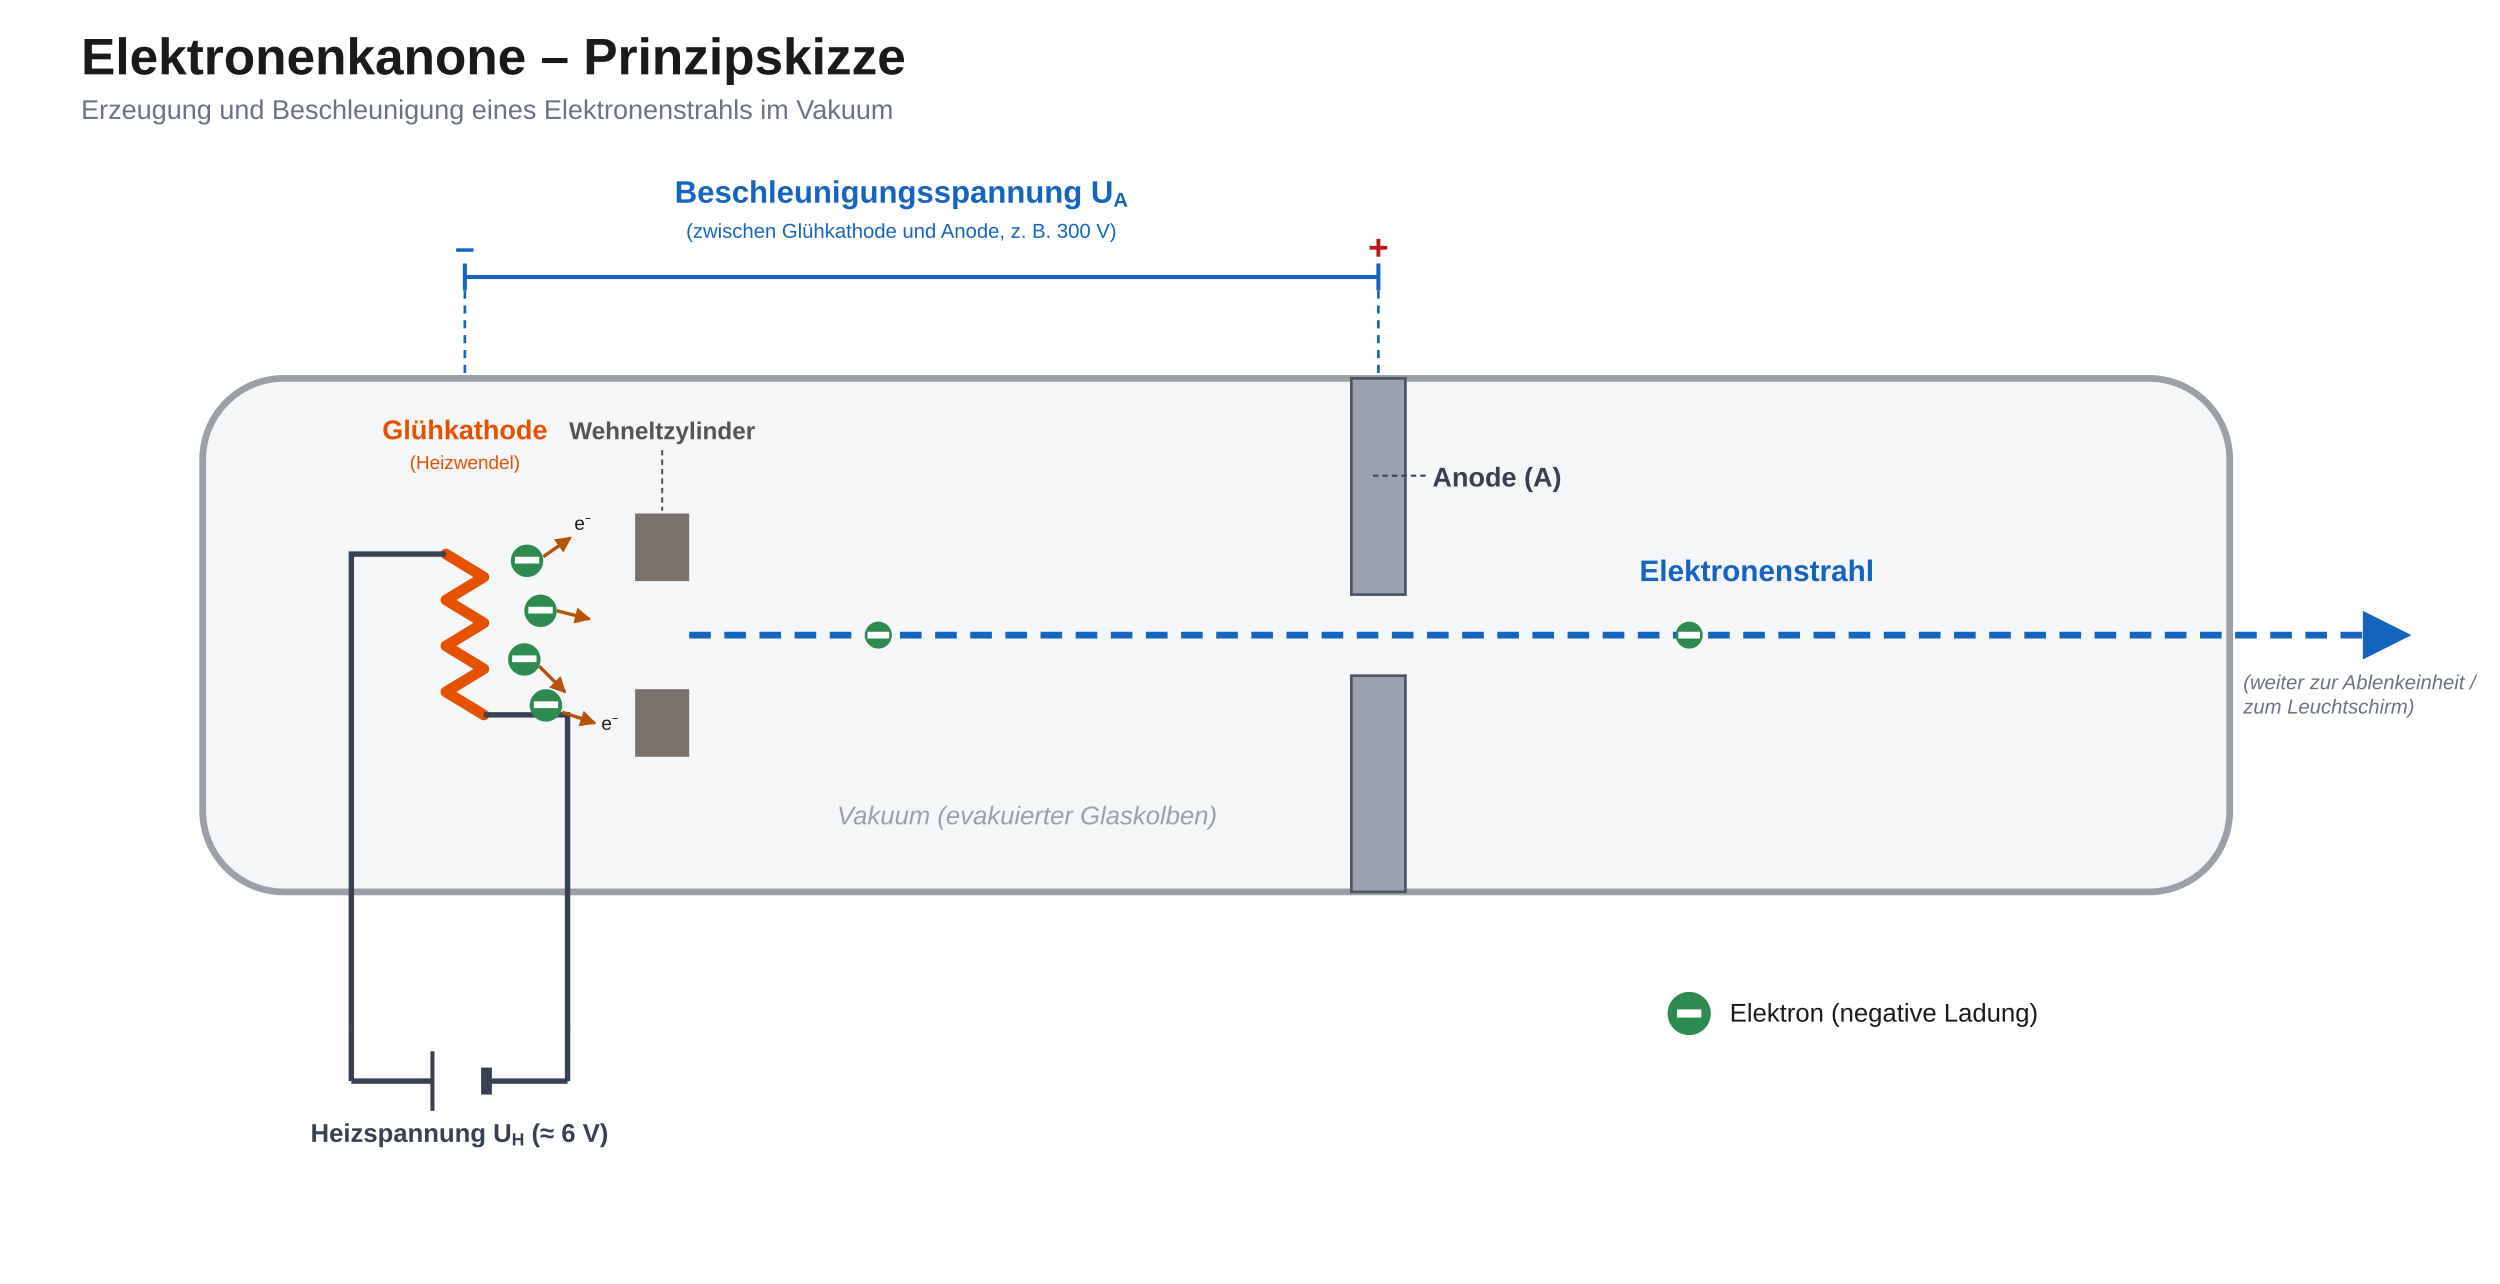
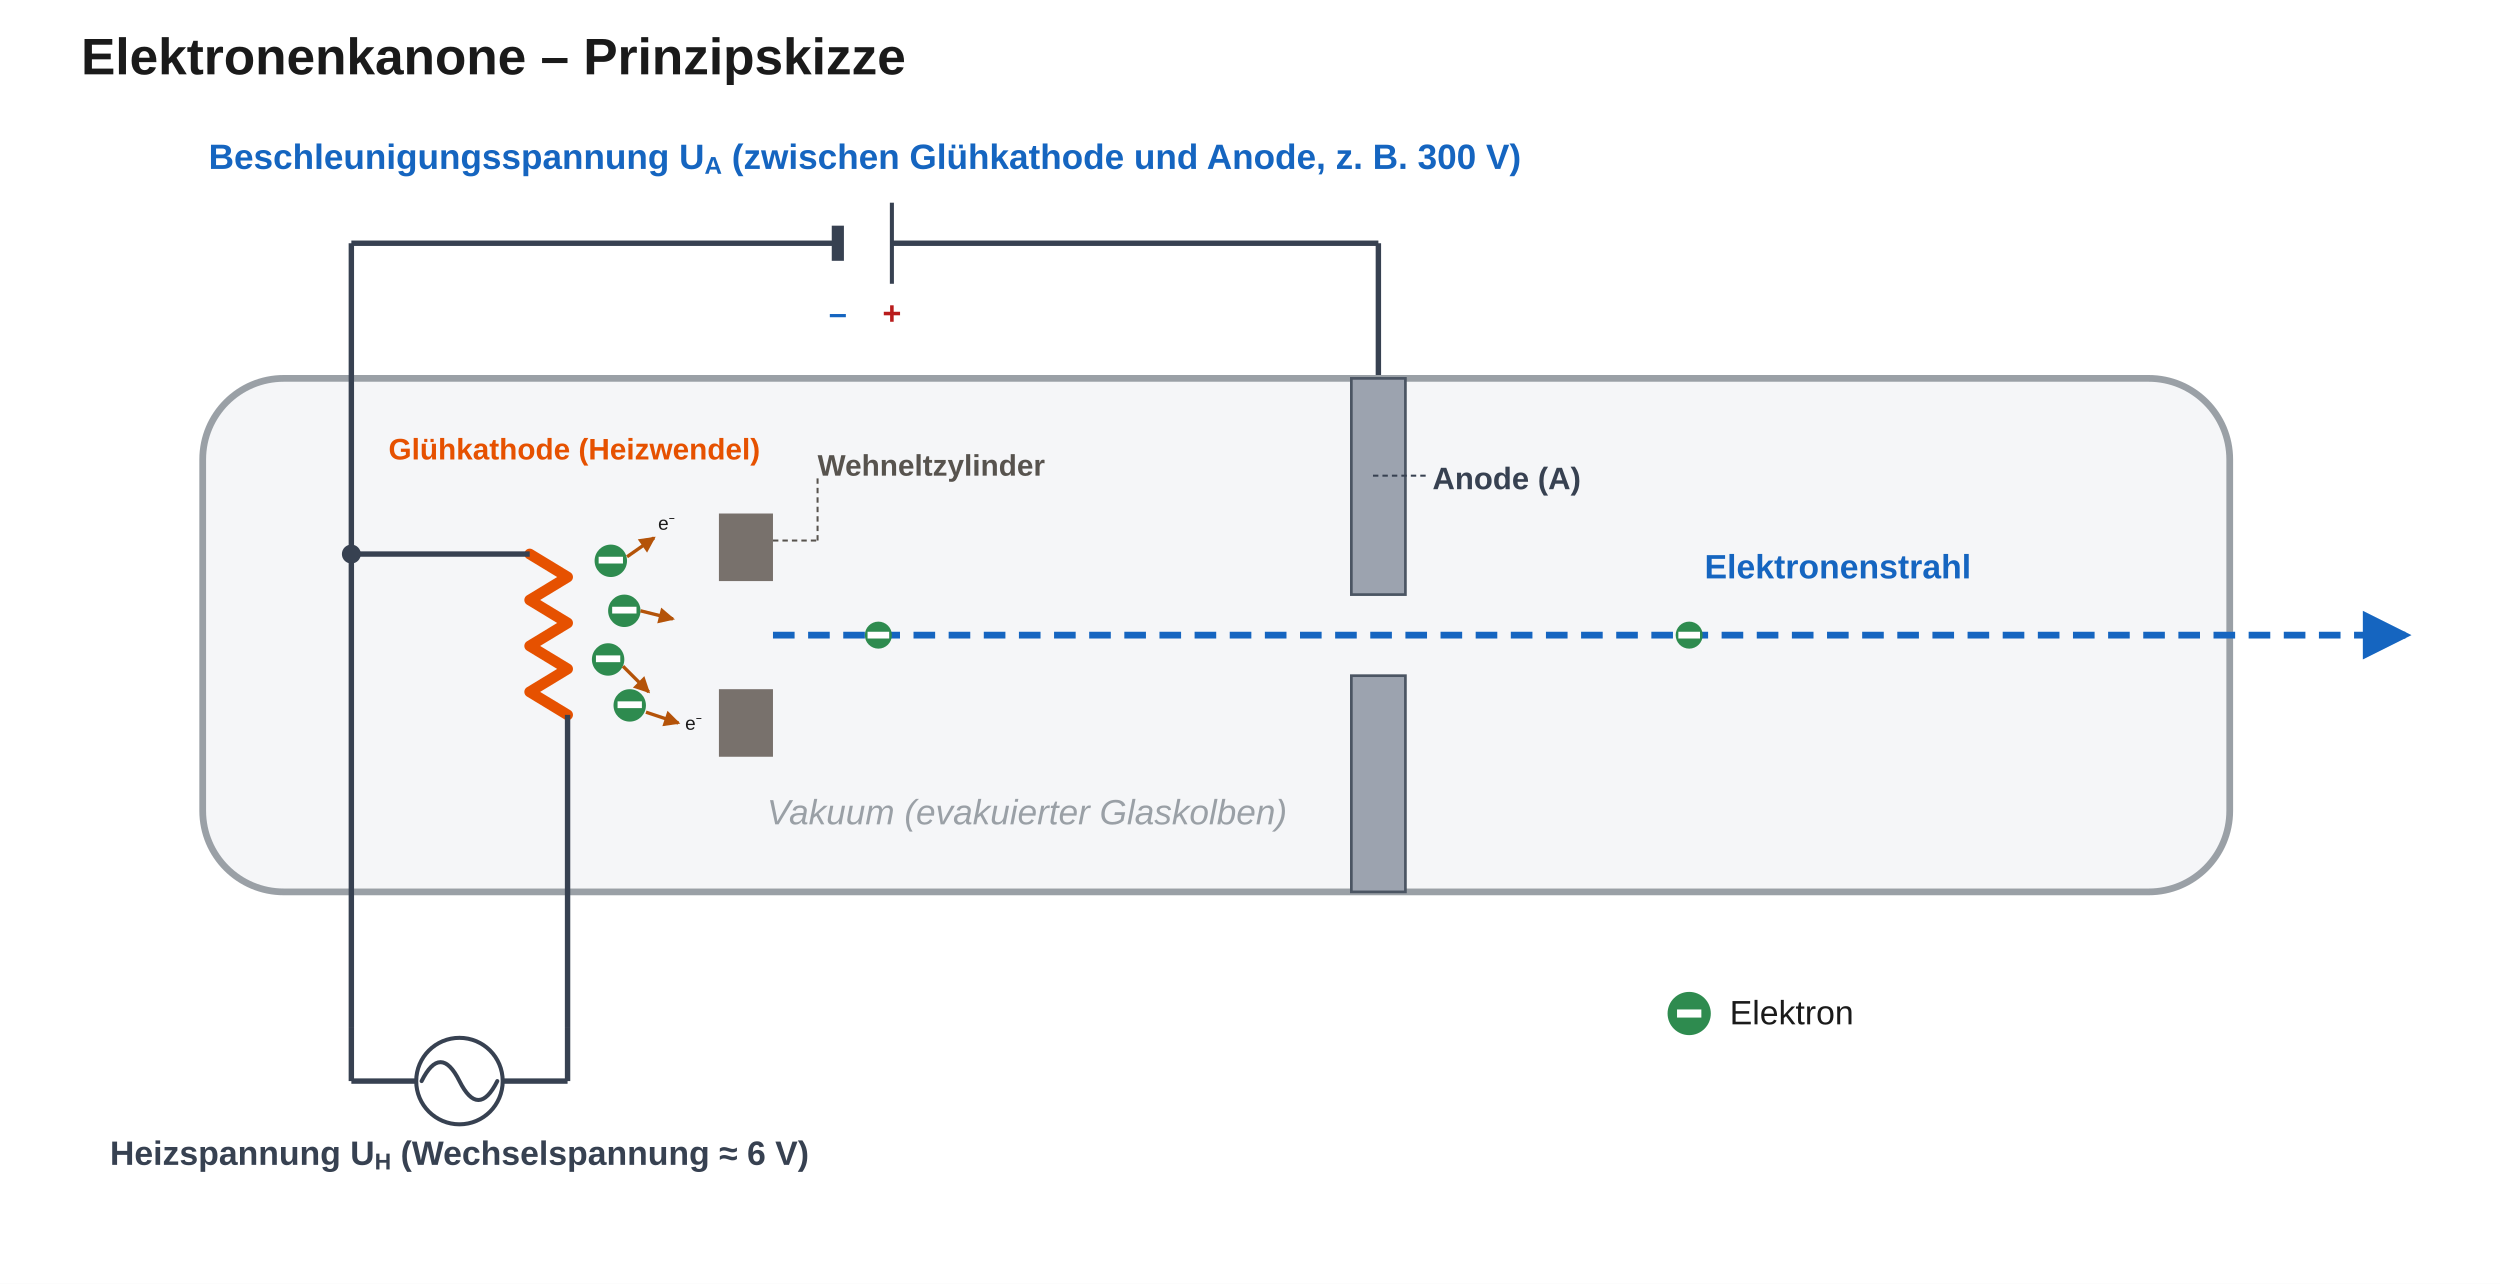
<svg xmlns="http://www.w3.org/2000/svg" width="1850" height="950" viewBox="0 0 1850 950" font-family="Arial, Helvetica, sans-serif">
  <rect x="0" y="0" width="1850" height="950" fill="white" />
  <defs>
    <marker id="arrowBeam" viewBox="0 0 10 10" refX="8" refY="5" markerWidth="9" markerHeight="9" orient="auto-start-reverse">
      <path d="M1 1L9 5L1 9Z" fill="#1565C0" />
    </marker>
    <marker id="arrowSmall" viewBox="0 0 10 10" refX="8" refY="5" markerWidth="6" markerHeight="6" orient="auto-start-reverse">
      <path d="M1 1L9 5L1 9Z" fill="#B45309" />
    </marker>
  </defs>
  <text x="60" y="55" font-size="38" font-weight="bold" fill="#1a1a1a">Elektronenkanone – Prinzipskizze</text>
-   <text x="60" y="88" font-size="20" fill="#6b7280">Erzeugung und Beschleunigung eines Elektronenstrahls im Vakuum</text>
-   <text x="667" y="150" font-size="23" font-weight="bold" fill="#1565C0" text-anchor="middle">Beschleunigungsspannung U<tspan font-size="15" baseline-shift="sub">A</tspan>
-   </text>
-   <text x="667" y="176" font-size="15" fill="#1565C0" text-anchor="middle">(zwischen Glühkathode und Anode, z. B. 300 V)</text>
-   <line x1="344" y1="205" x2="1020" y2="205" stroke="#1565C0" stroke-width="3" />
-   <line x1="344" y1="195" x2="344" y2="215" stroke="#1565C0" stroke-width="3" />
-   <line x1="1020" y1="195" x2="1020" y2="215" stroke="#1565C0" stroke-width="3" />
-   <line x1="344" y1="215" x2="344" y2="280" stroke="#1565C0" stroke-width="2" stroke-dasharray="6 5" />
-   <line x1="1020" y1="215" x2="1020" y2="280" stroke="#1565C0" stroke-width="2" stroke-dasharray="6 5" />
-   <text x="344" y="192" font-size="26" font-weight="bold" fill="#1565C0" text-anchor="middle">–</text>
-   <text x="1020" y="192" font-size="26" font-weight="bold" fill="#B91C1C" text-anchor="middle">+</text>
+   <text x="640" y="125" font-size="26" font-weight="bold" fill="#1565C0" text-anchor="middle">Beschleunigungsspannung U<tspan font-size="18" baseline-shift="sub">A</tspan> (zwischen Glühkathode und Anode, z. B. 300 V)</text>
+   <line x1="1020" y1="180" x2="1020" y2="280" stroke="#374151" stroke-width="4" />
+   <line x1="260" y1="180" x2="620" y2="180" stroke="#374151" stroke-width="4" />
+   <line x1="660" y1="180" x2="1020" y2="180" stroke="#374151" stroke-width="4" />
+   <line x1="620" y1="167" x2="620" y2="193" stroke="#374151" stroke-width="9" />
+   <line x1="660" y1="150" x2="660" y2="210" stroke="#374151" stroke-width="3" />
+   <text x="620" y="240" font-size="24" font-weight="bold" fill="#1565C0" text-anchor="middle">–</text>
+   <text x="660" y="240" font-size="24" font-weight="bold" fill="#B91C1C" text-anchor="middle">+</text>
  <rect x="150" y="280" width="1500" height="380" rx="60" ry="60" fill="#F5F6F8" stroke="#9AA0A6" stroke-width="5" />
-   <text x="760" y="610" font-size="19" fill="#9AA0A6" text-anchor="middle" font-style="italic">Vakuum (evakuierter Glaskolben)</text>
-   <polyline points="330,410 358,427 330,444 358,461 330,478 358,495 330,512 358,529" stroke="#E65100" stroke-width="8" fill="none" stroke-linecap="round" stroke-linejoin="round" />
-   <text x="344" y="325" font-size="20" font-weight="bold" fill="#E65100" text-anchor="middle">Glühkathode</text>
-   <text x="344" y="347" font-size="14" fill="#E65100" text-anchor="middle">(Heizwendel)</text>
-   <polyline points="330,410 260,410 260,760" stroke="#374151" stroke-width="4" fill="none" />
-   <polyline points="358,529 420,529 420,760" stroke="#374151" stroke-width="4" fill="none" />
+   <text x="760" y="610" font-size="26" fill="#9AA0A6" text-anchor="middle" font-style="italic">Vakuum (evakuierter Glaskolben)</text>
+   <line x1="260" y1="180" x2="260" y2="410" stroke="#374151" stroke-width="4" />
+   <circle cx="260" cy="410" r="7" fill="#374151" />
+   <polyline points="392,410 420,427 392,444 420,461 392,478 420,495 392,512 420,529" stroke="#E65100" stroke-width="8" fill="none" stroke-linecap="round" stroke-linejoin="round" />
+   <text x="425" y="340" font-size="22" font-weight="bold" fill="#E65100" text-anchor="middle">Glühkathode (Heizwendel)</text>
+   <polyline points="392,410 260,410 260,760" stroke="#374151" stroke-width="4" fill="none" />
+   <line x1="420" y1="529" x2="420" y2="760" stroke="#374151" stroke-width="4" />
  <line x1="260" y1="760" x2="260" y2="800" stroke="#374151" stroke-width="4" />
  <line x1="420" y1="760" x2="420" y2="800" stroke="#374151" stroke-width="4" />
-   <line x1="260" y1="800" x2="320" y2="800" stroke="#374151" stroke-width="4" />
-   <line x1="360" y1="800" x2="420" y2="800" stroke="#374151" stroke-width="4" />
-   <line x1="320" y1="778" x2="320" y2="822" stroke="#374151" stroke-width="3" />
-   <line x1="360" y1="790" x2="360" y2="810" stroke="#374151" stroke-width="8" />
-   <text x="340" y="845" font-size="19" font-weight="bold" fill="#374151" text-anchor="middle">Heizspannung U<tspan font-size="13" baseline-shift="sub">H</tspan> (≈ 6 V)</text>
-   <circle cx="390" cy="415" r="12" fill="#2E8B4F" />
-   <rect x="381" y="412" width="18" height="5" fill="white" />
-   <line x1="402" y1="412" x2="422" y2="398" stroke="#B45309" stroke-width="2.5" marker-end="url(#arrowSmall)" />
-   <text x="425" y="392" font-size="14" fill="#1a1a1a">e⁻</text>
-   <circle cx="400" cy="452" r="12" fill="#2E8B4F" />
-   <rect x="391" y="449" width="18" height="5" fill="white" />
-   <line x1="412" y1="452" x2="436" y2="458" stroke="#B45309" stroke-width="2.5" marker-end="url(#arrowSmall)" />
-   <circle cx="388" cy="488" r="12" fill="#2E8B4F" />
-   <rect x="379" y="485" width="18" height="5" fill="white" />
-   <line x1="399" y1="493" x2="418" y2="512" stroke="#B45309" stroke-width="2.5" marker-end="url(#arrowSmall)" />
-   <circle cx="404" cy="522" r="12" fill="#2E8B4F" />
-   <rect x="395" y="519" width="18" height="5" fill="white" />
-   <line x1="416" y1="527" x2="440" y2="535" stroke="#B45309" stroke-width="2.5" marker-end="url(#arrowSmall)" />
-   <text x="445" y="540" font-size="14" fill="#1a1a1a">e⁻</text>
-   <rect x="470" y="380" width="40" height="50" fill="#78716C" />
-   <rect x="470" y="510" width="40" height="50" fill="#78716C" />
-   <text x="490" y="325" font-size="18" font-weight="bold" fill="#57534E" text-anchor="middle">Wehneltzylinder</text>
-   <line x1="490" y1="333" x2="490" y2="378" stroke="#57534E" stroke-width="1.5" stroke-dasharray="4 3" />
+   <line x1="260" y1="800" x2="308" y2="800" stroke="#374151" stroke-width="4" />
+   <line x1="372" y1="800" x2="420" y2="800" stroke="#374151" stroke-width="4" />
+   <circle cx="340" cy="800" r="32" fill="white" stroke="#374151" stroke-width="3" />
+   <path d="M312,800 Q326,772 340,800 Q354,828 368,800" stroke="#374151" stroke-width="3" fill="none" stroke-linecap="round" />
+   <text x="340" y="862" font-size="25" font-weight="bold" fill="#374151" text-anchor="middle">Heizspannung U<tspan font-size="17" baseline-shift="sub">H</tspan> (Wechselspannung ≈ 6 V)</text>
+   <circle cx="452" cy="415" r="12" fill="#2E8B4F" />
+   <rect x="443" y="412" width="18" height="5" fill="white" />
+   <line x1="464" y1="412" x2="484" y2="398" stroke="#B45309" stroke-width="2.5" marker-end="url(#arrowSmall)" />
+   <text x="487" y="392" font-size="14" fill="#1a1a1a">e⁻</text>
+   <circle cx="462" cy="452" r="12" fill="#2E8B4F" />
+   <rect x="453" y="449" width="18" height="5" fill="white" />
+   <line x1="474" y1="452" x2="498" y2="458" stroke="#B45309" stroke-width="2.5" marker-end="url(#arrowSmall)" />
+   <circle cx="450" cy="488" r="12" fill="#2E8B4F" />
+   <rect x="441" y="485" width="18" height="5" fill="white" />
+   <line x1="461" y1="493" x2="480" y2="512" stroke="#B45309" stroke-width="2.5" marker-end="url(#arrowSmall)" />
+   <circle cx="466" cy="522" r="12" fill="#2E8B4F" />
+   <rect x="457" y="519" width="18" height="5" fill="white" />
+   <line x1="478" y1="527" x2="502" y2="535" stroke="#B45309" stroke-width="2.5" marker-end="url(#arrowSmall)" />
+   <text x="507" y="540" font-size="14" fill="#1a1a1a">e⁻</text>
+   <rect x="532" y="380" width="40" height="50" fill="#78716C" />
+   <rect x="532" y="510" width="40" height="50" fill="#78716C" />
+   <text x="605" y="352" font-size="22" font-weight="bold" fill="#57534E" text-anchor="start">Wehneltzylinder</text>
+   <line x1="572" y1="400" x2="605" y2="400" stroke="#57534E" stroke-width="1.5" stroke-dasharray="4 3" />
+   <line x1="605" y1="400" x2="605" y2="352" stroke="#57534E" stroke-width="1.5" stroke-dasharray="4 3" />
  <rect x="1000" y="280" width="40" height="160" fill="#9CA3AF" stroke="#4B5563" stroke-width="2" />
  <rect x="1000" y="500" width="40" height="160" fill="#9CA3AF" stroke="#4B5563" stroke-width="2" />
-   <text x="1060" y="360" font-size="20" font-weight="bold" fill="#374151" text-anchor="start">Anode (A)</text>
+   <text x="1060" y="362" font-size="23" font-weight="bold" fill="#374151" text-anchor="start">Anode (A)</text>
  <line x1="1055" y1="352" x2="1015" y2="352" stroke="#374151" stroke-width="1.5" stroke-dasharray="4 3" />
-   <line x1="510" y1="470" x2="1780" y2="470" stroke="#1565C0" stroke-width="5" stroke-dasharray="16 10" marker-end="url(#arrowBeam)" />
+   <line x1="572" y1="470" x2="1780" y2="470" stroke="#1565C0" stroke-width="5" stroke-dasharray="16 10" marker-end="url(#arrowBeam)" />
  <circle cx="650" cy="470" r="10" fill="#2E8B4F" />
  <rect x="642" y="467.5" width="16" height="5" fill="white" />
  <circle cx="1250" cy="470" r="10" fill="#2E8B4F" />
  <rect x="1242" y="467.5" width="16" height="5" fill="white" />
-   <text x="1300" y="430" font-size="22" font-weight="bold" fill="#1565C0" text-anchor="middle">Elektronenstrahl</text>
-   <text x="1660" y="510" font-size="15" fill="#6b7280" font-style="italic" text-anchor="start">(weiter zur Ablenkeinheit /</text>
-   <text x="1660" y="528" font-size="15" fill="#6b7280" font-style="italic" text-anchor="start">zum Leuchtschirm)</text>
+   <text x="1360" y="428" font-size="25" font-weight="bold" fill="#1565C0" text-anchor="middle">Elektronenstrahl</text>
  <circle cx="1250" cy="750" r="16" fill="#2E8B4F" />
  <rect x="1241" y="747" width="18" height="6" fill="white" />
-   <text x="1280" y="756" font-size="19" fill="#1a1a1a" text-anchor="start">Elektron (negative Ladung)</text>
+   <text x="1280" y="758" font-size="25" fill="#1a1a1a" text-anchor="start">Elektron</text>
</svg>
